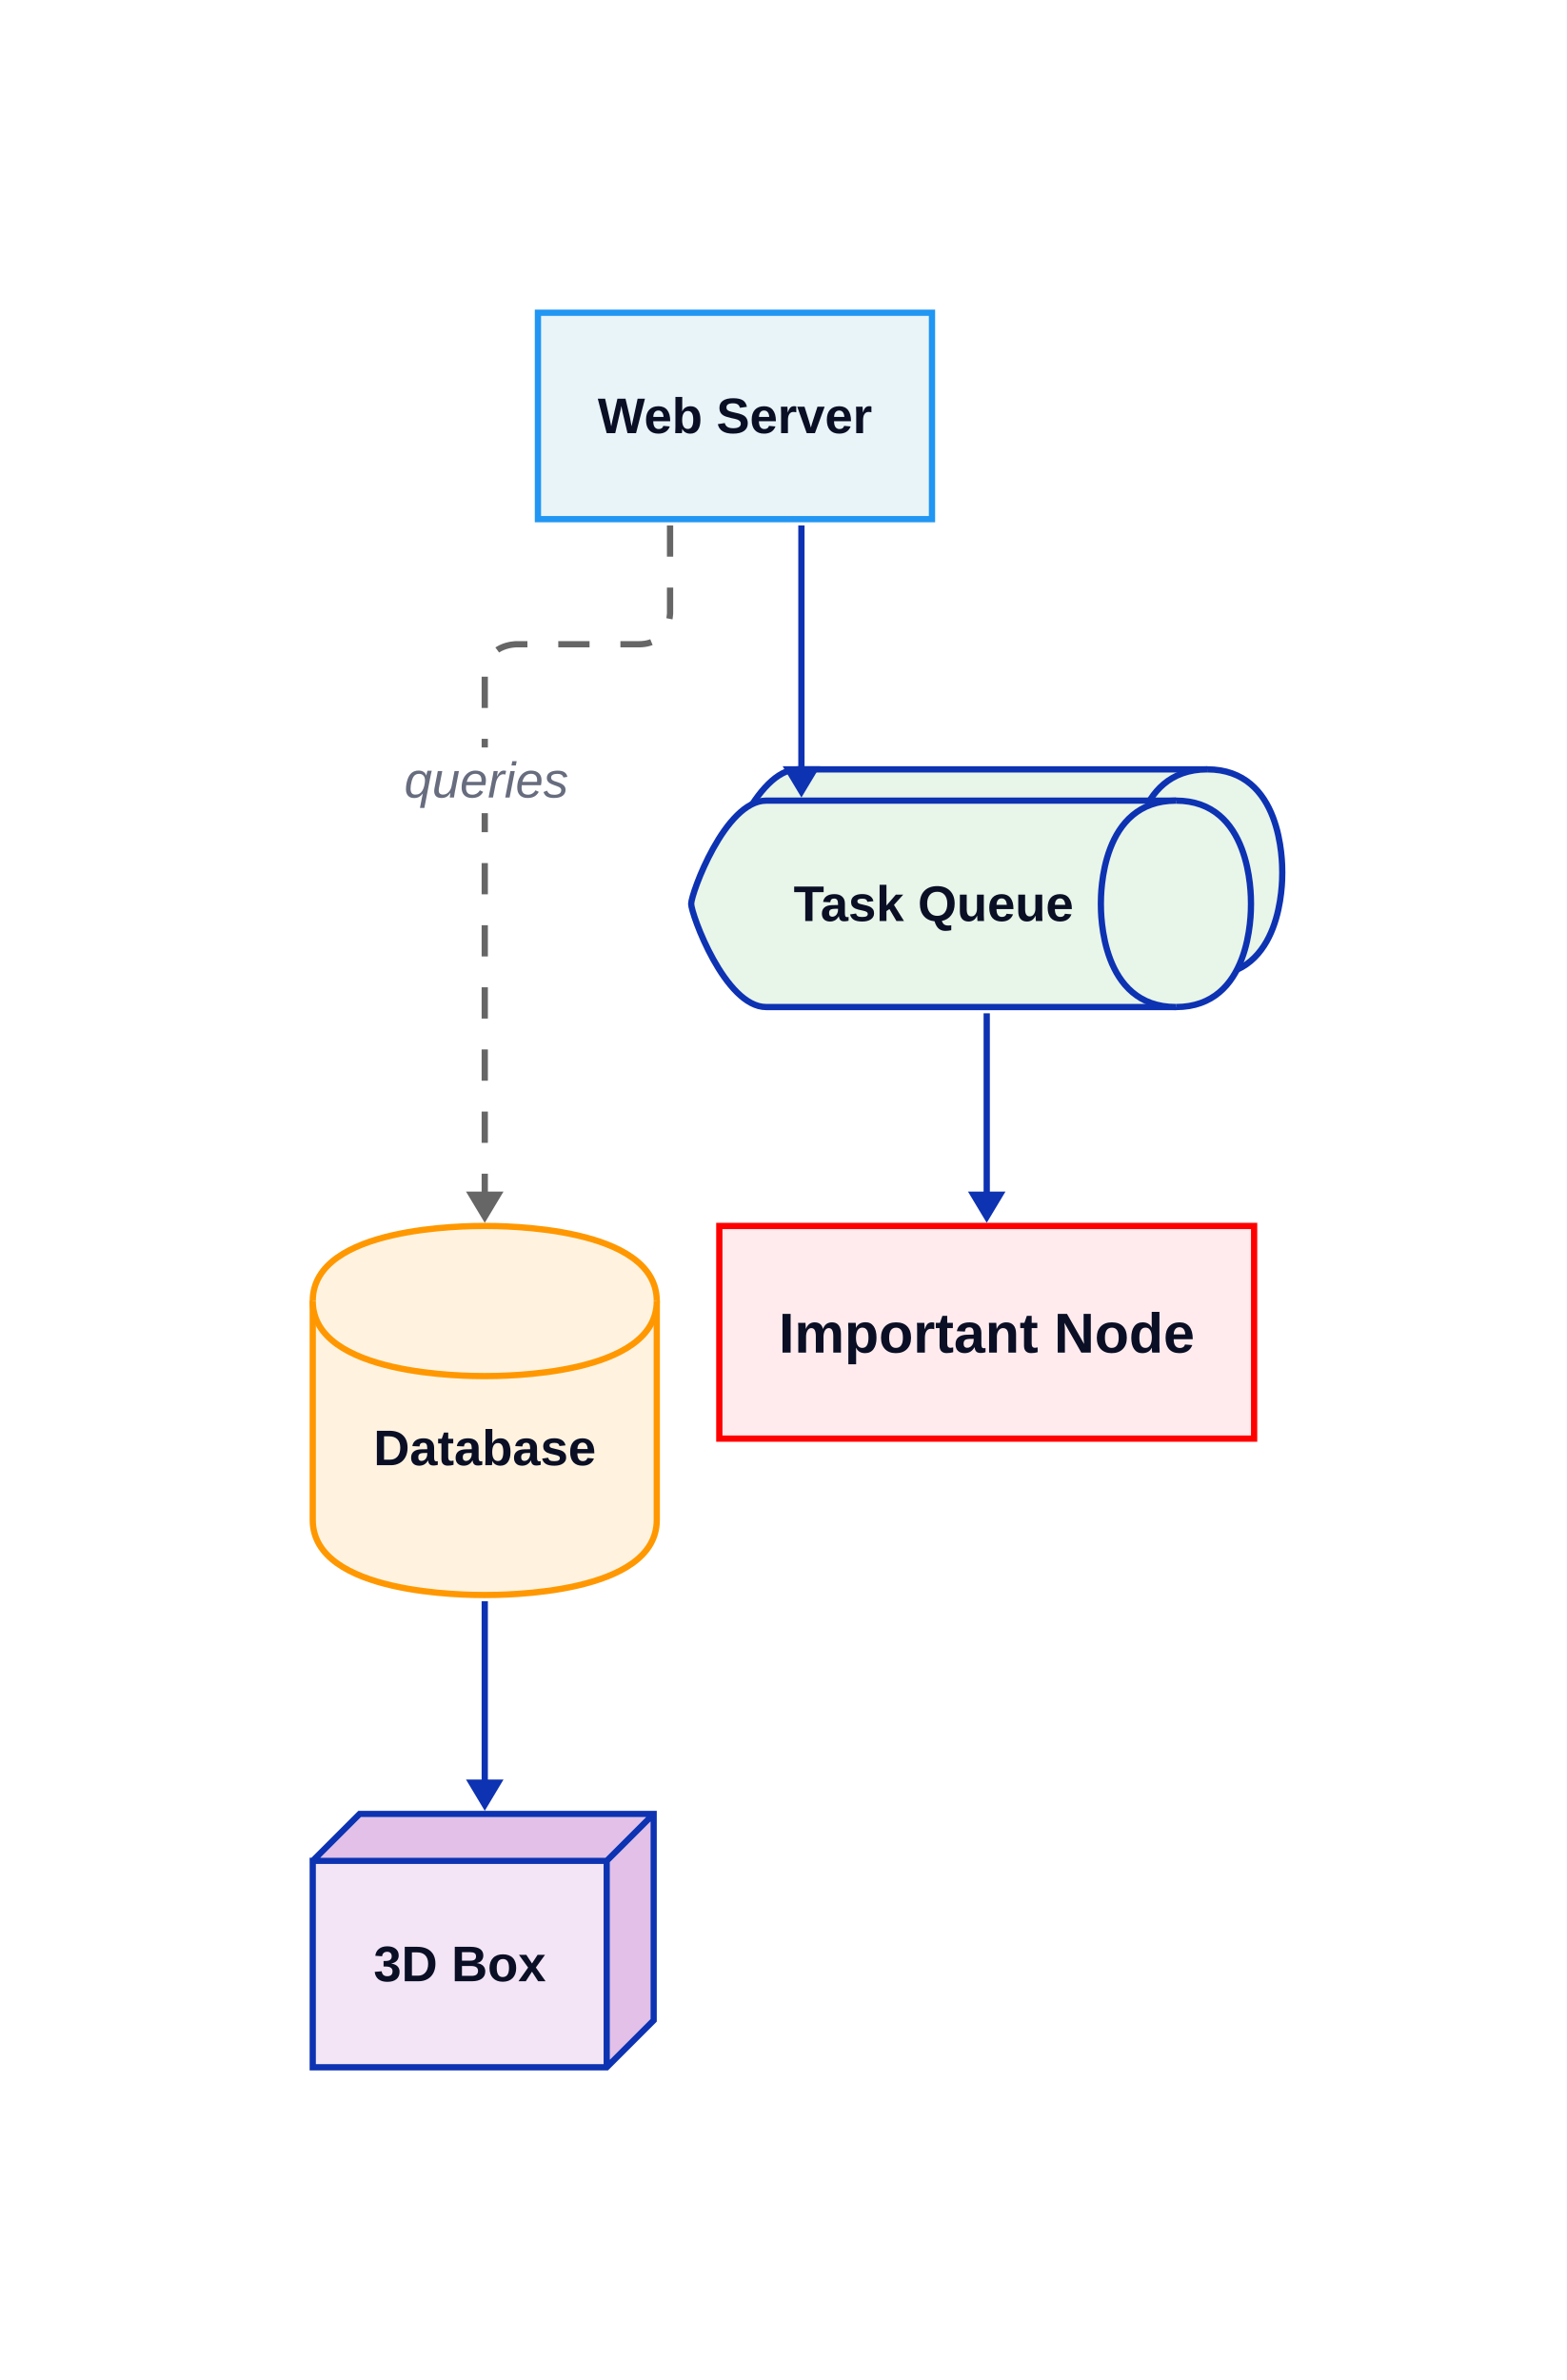
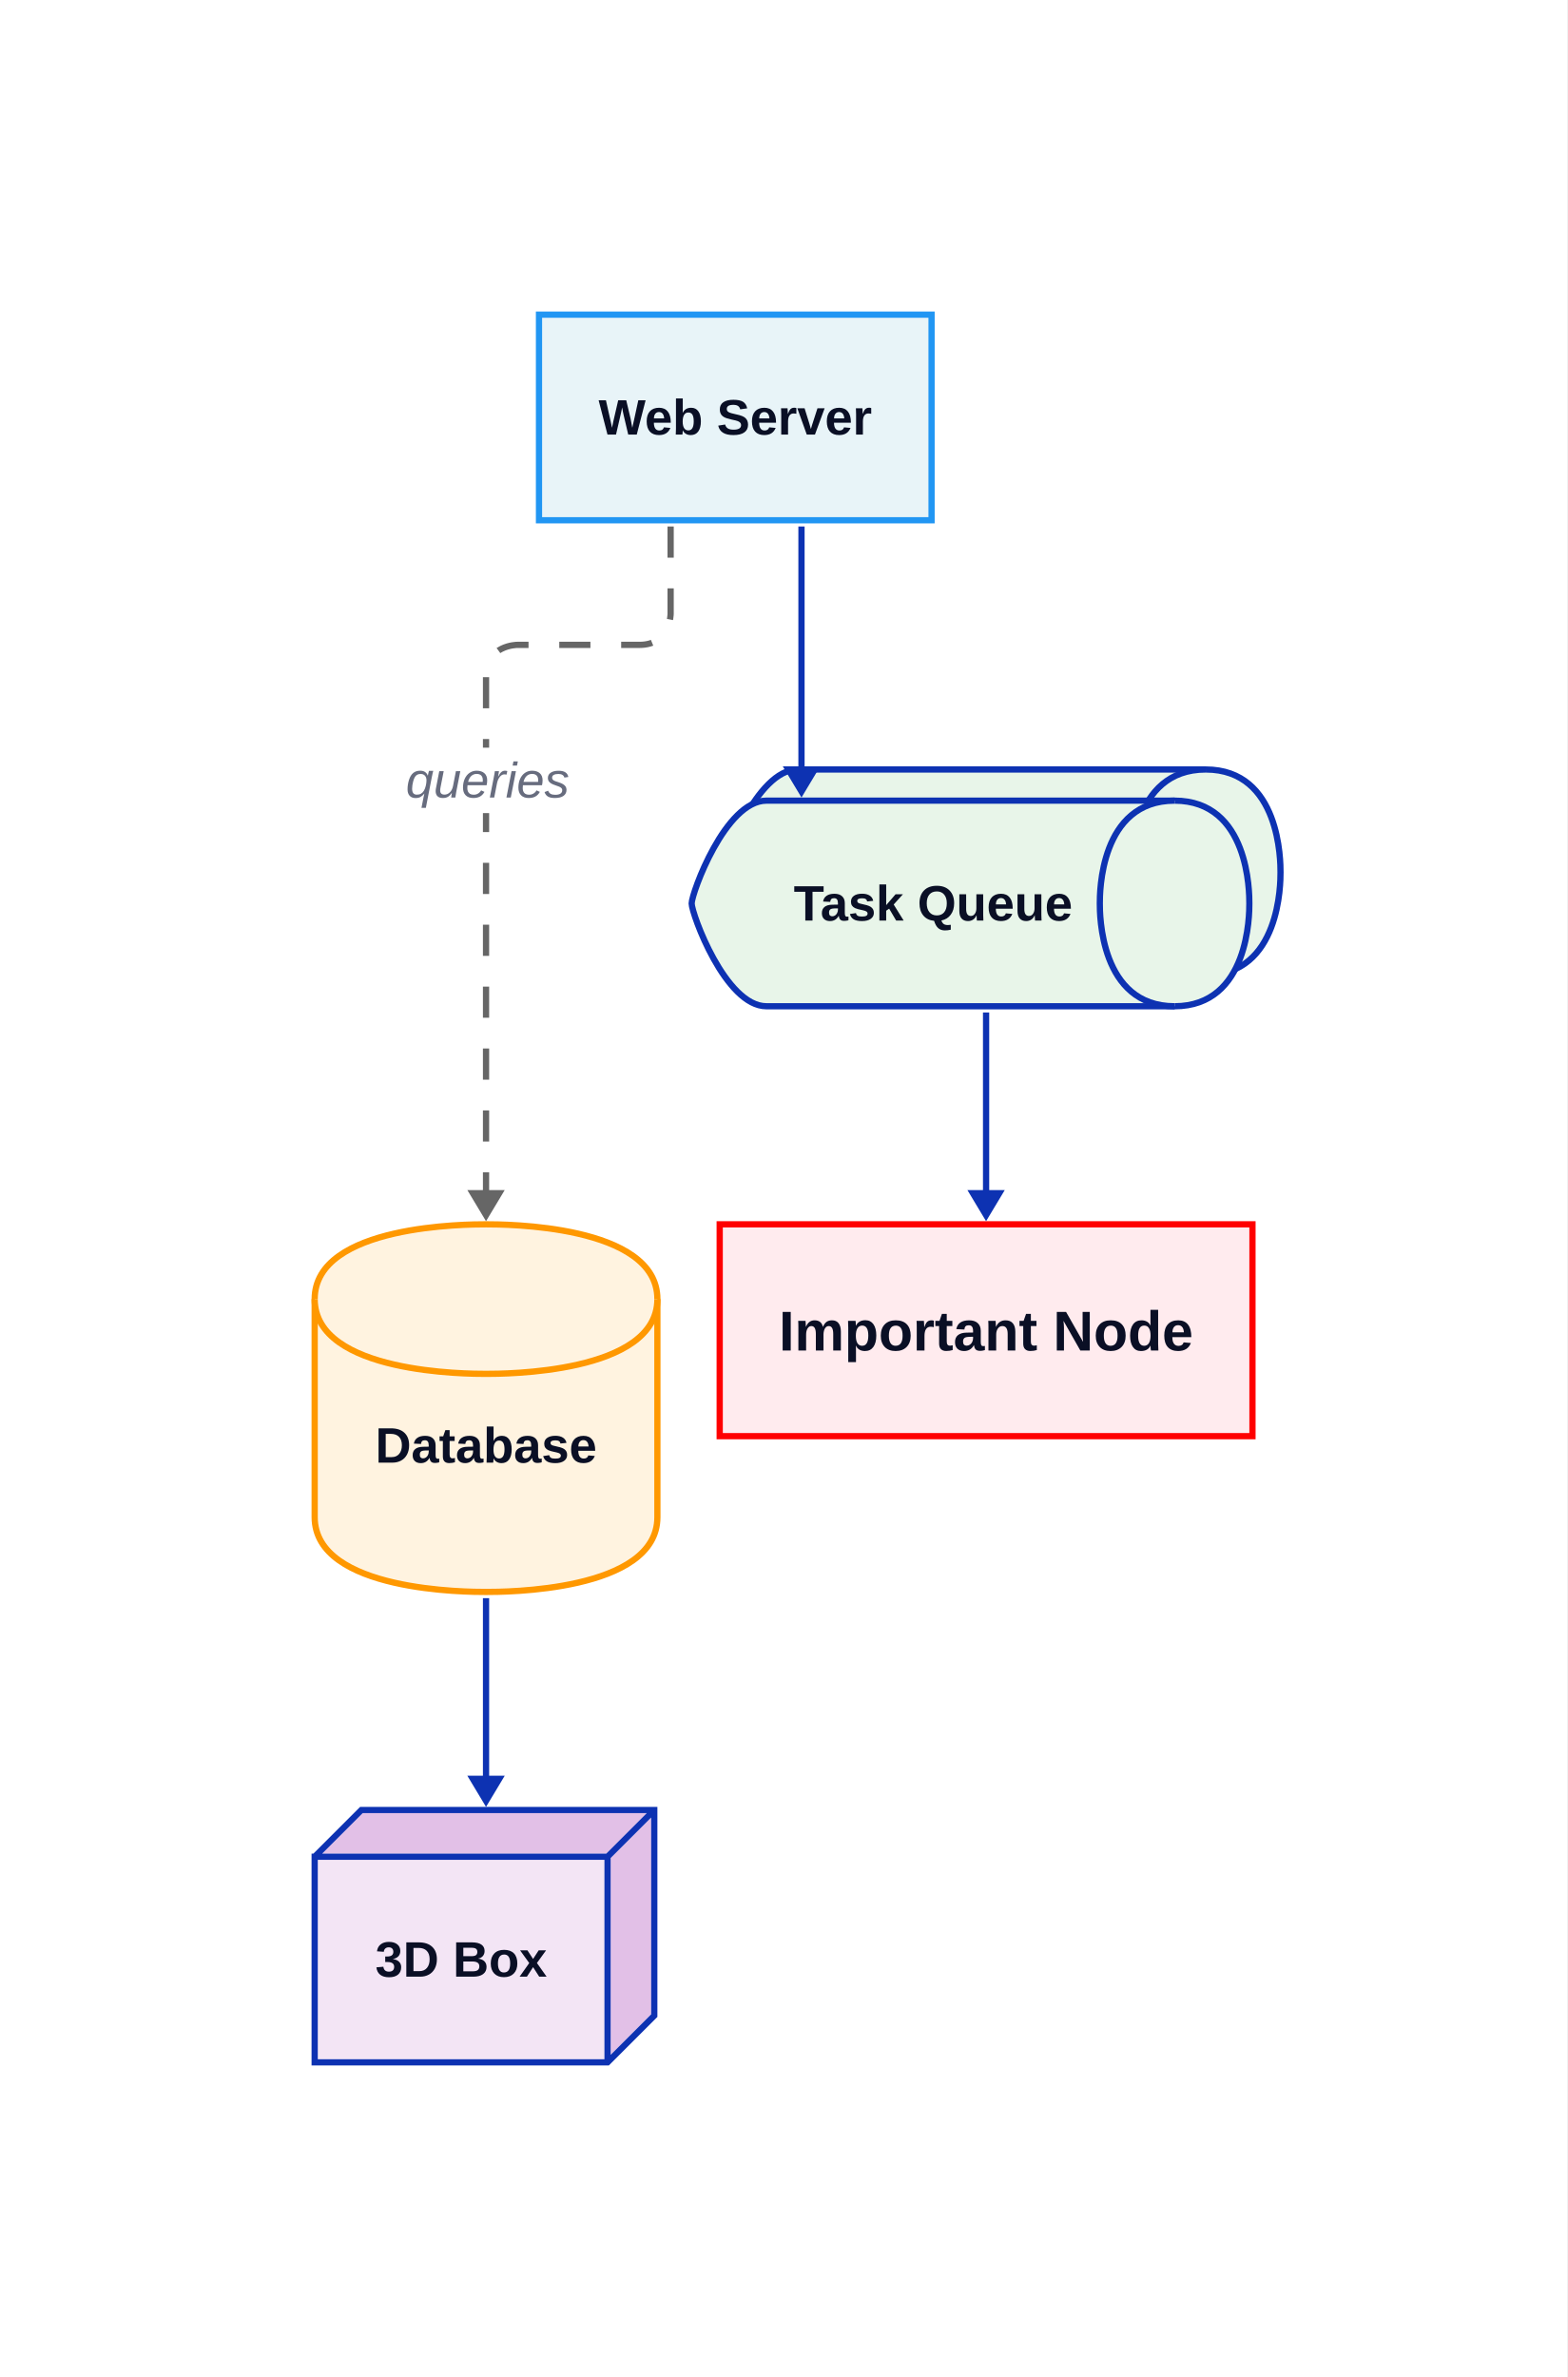
- <svg xmlns="http://www.w3.org/2000/svg" width="501" height="761" viewBox="-88 -88 501 761" data-d2-version="0.2.0">
+ <svg xmlns="http://www.w3.org/2000/svg" width="503" height="763" viewBox="-89 -89 503 763" data-d2-version="0.2.0" class="d2-1341585658 d2-svg">
  <defs>
-     <mask id="edge-label-mask" maskUnits="userSpaceOnUse" x="-88" y="-88" width="501" height="761">
-       <rect x="-88" y="-88" width="501" height="761" fill="white" />
+     <mask id="edge-label-mask" maskUnits="userSpaceOnUse" x="-89" y="-89" width="503" height="763">
+       <rect x="-89" y="-89" width="503" height="763" fill="white" />
      <rect x="41" y="151" width="53" height="21" fill="black" />
    </mask>
    <mask id="border-mask-1267179592" maskUnits="userSpaceOnUse" x="12" y="492" width="109" height="81">
      <rect x="12" y="492" width="109" height="81" fill="white" />
      <path d="M 12 507 L 27 492 L 121 492 L 121 558 L 106 573 L 12 573 L 12 507 L 106 507 L 106 573 M 106 507 L 121 492" style="stroke-width:2;stroke:#000;fill:none;opacity:1;" />
    </mask>
    <marker id="mk-1554537013" markerWidth="10" markerHeight="12" refX="7" refY="6" viewBox="0 0 10 12" orient="auto" markerUnits="userSpaceOnUse">
      <polygon points="0,0 10,6 0,12" fill="#666" stroke-width="2" />
    </marker>
    <marker id="mk-161592640" markerWidth="10" markerHeight="12" refX="7" refY="6" viewBox="0 0 10 12" orient="auto" markerUnits="userSpaceOnUse">
      <polygon points="0,0 10,6 0,12" fill="#0D32B2" stroke-width="2" />
    </marker>
  </defs>
-   <rect x="-88" y="-88" width="501" height="761" rx="0" fill="#FFFFFF" stroke-width="0" />
+   <rect x="-89" y="-89" width="503" height="763" rx="0" fill="#FFFFFF" stroke-width="0" />
  <g id="base-layer">
    <rect x="84" y="12" width="126" height="66" fill="#e8f4f8" stroke="#2196F3" stroke-width="2" rx="0" ry="0" />
    <path d="M 12 328 C 12 304 61.5 304 67 304 C 72.5 304 122 304 122 328 L 122 398 C 122 422 72.5 422 67 422 C 61.5 422 12 422 12 398 L 12 328 Z" fill="#fff3e0" stroke="#FF9800" stroke-width="2" />
    <path d="M 12 328 C 12 352 61.5 352 67 352 C 72.5 352 122 352 122 328" fill="#fff3e0" stroke="#FF9800" stroke-width="2" />
    <rect x="142" y="304" width="171" height="68" fill="#ffebee" stroke="red" stroke-width="2" rx="0" ry="0" />
    <path d="M 167 158 L 298 158 C 322 158 322 187.7 322 191 C 322 194.3 322 224 298 224 L 167 224 C 153.8 224 143 194.3 143 191 C 143 187.7 153.8 158 167 158 Z" fill="#e8f5e9" stroke="#0D32B2" stroke-width="2" />
    <path d="M 298 158 C 274 158 274 187.7 274 191 C 274 194.3 274 224 298 224" fill="#e8f5e9" stroke="#0D32B2" stroke-width="2" />
    <path d="M 157 168 L 288 168 C 312 168 312 197.7 312 201 C 312 204.3 312 234 288 234 L 157 234 C 143.8 234 133 204.3 133 201 C 133 197.7 143.8 168 157 168 Z" fill="#e8f5e9" stroke="#0D32B2" stroke-width="2" />
    <path d="M 288 168 C 264 168 264 197.7 264 201 C 264 204.3 264 234 288 234" fill="#e8f5e9" stroke="#0D32B2" stroke-width="2" />
    <rect x="12" y="507" width="94" height="66" mask="url(#border-mask-1267179592)" stroke="none" fill="#f3e5f5" stroke-width="2" />
    <polygon mask="url(#border-mask-1267179592)" points="12,507 27,492 121,492 121,558 106,573 106,507" fill="#e2c0e7" stroke="none" stroke-width="2" />
    <path d="M 12 507 L 27 492 L 121 492 L 121 558 L 106 573 L 12 573 L 12 507 L 106 507 L 106 573 M 106 507 L 121 492" fill="none" stroke="#0D32B2" stroke-width="2" />
    <path d="M 126.25 80 L 126.25 108 S 126.25 118 116.25 118 L 77 118 S 67 118 67 128 L 67 300" fill="none" stroke="#666" stroke-width="2" marker-end="url(#mk-1554537013)" mask="url(#edge-label-mask)" stroke-dasharray="10,9.866" />
    <text x="67.5" y="167" text-anchor="middle" dominant-baseline="alphabetic" font-family="Arial, sans-serif" font-size="16" style="fill: #676C7E; font-style: italic">queries</text>
    <path d="M 168.25 80 L 168.25 164" fill="none" stroke="#0D32B2" stroke-width="2" marker-end="url(#mk-161592640)" mask="url(#edge-label-mask)" />
    <path d="M 227.5 236 L 227.5 300" fill="none" stroke="#0D32B2" stroke-width="2" marker-end="url(#mk-161592640)" mask="url(#edge-label-mask)" />
    <path d="M 67 424 L 67 488" fill="none" stroke="#0D32B2" stroke-width="2" marker-end="url(#mk-161592640)" mask="url(#edge-label-mask)" />
    <text x="147" y="50.5" text-anchor="middle" dominant-baseline="alphabetic" font-family="Arial, sans-serif" font-size="16" style="fill: #0A0F25; font-weight: 700">Web Server</text>
    <text x="67" y="380.5" text-anchor="middle" dominant-baseline="alphabetic" font-family="Arial, sans-serif" font-size="16" style="fill: #0A0F25; font-weight: 700">Database</text>
    <text x="227.5" y="344.5" text-anchor="middle" dominant-baseline="alphabetic" font-family="Arial, sans-serif" font-size="18" style="fill: #0A0F25; font-weight: 700">Important Node</text>
    <text x="210.5" y="206.5" text-anchor="middle" dominant-baseline="alphabetic" font-family="Arial, sans-serif" font-size="16" style="fill: #0A0F25; font-weight: 700">Task Queue</text>
    <text x="59" y="545.5" text-anchor="middle" dominant-baseline="alphabetic" font-family="Arial, sans-serif" font-size="16" style="fill: #0A0F25; font-weight: 700">3D Box</text>
  </g>
</svg>
